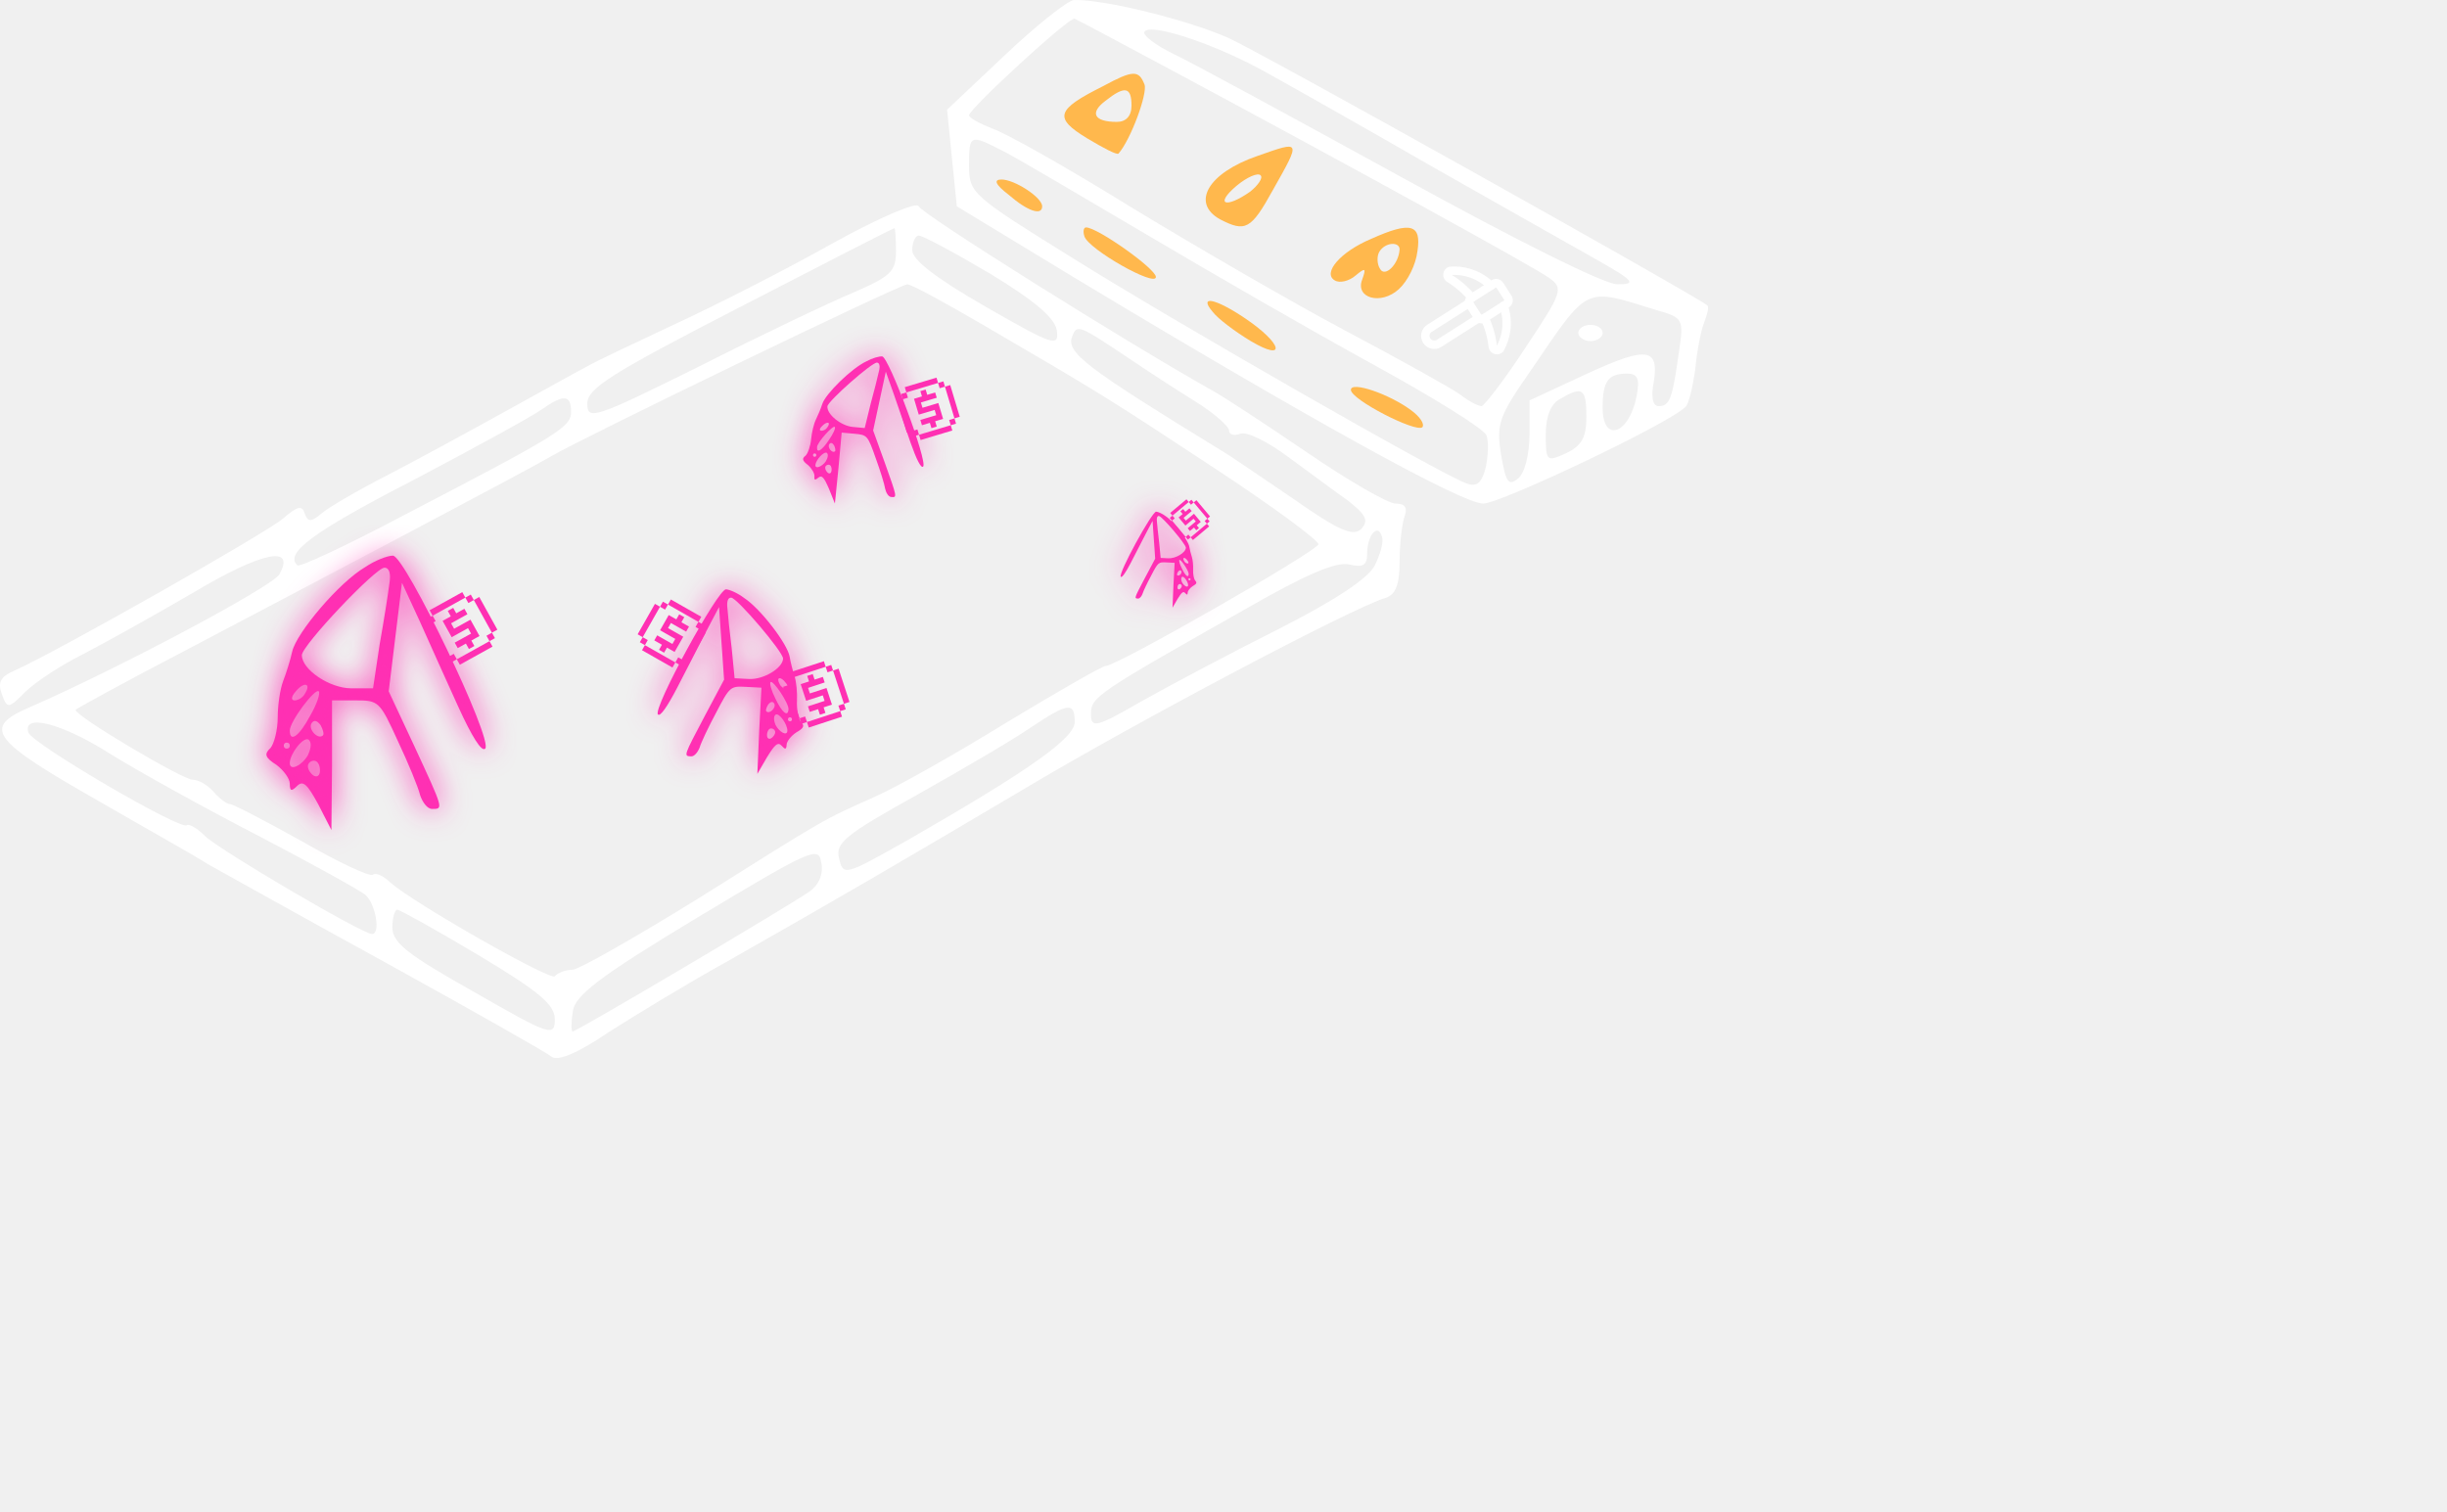
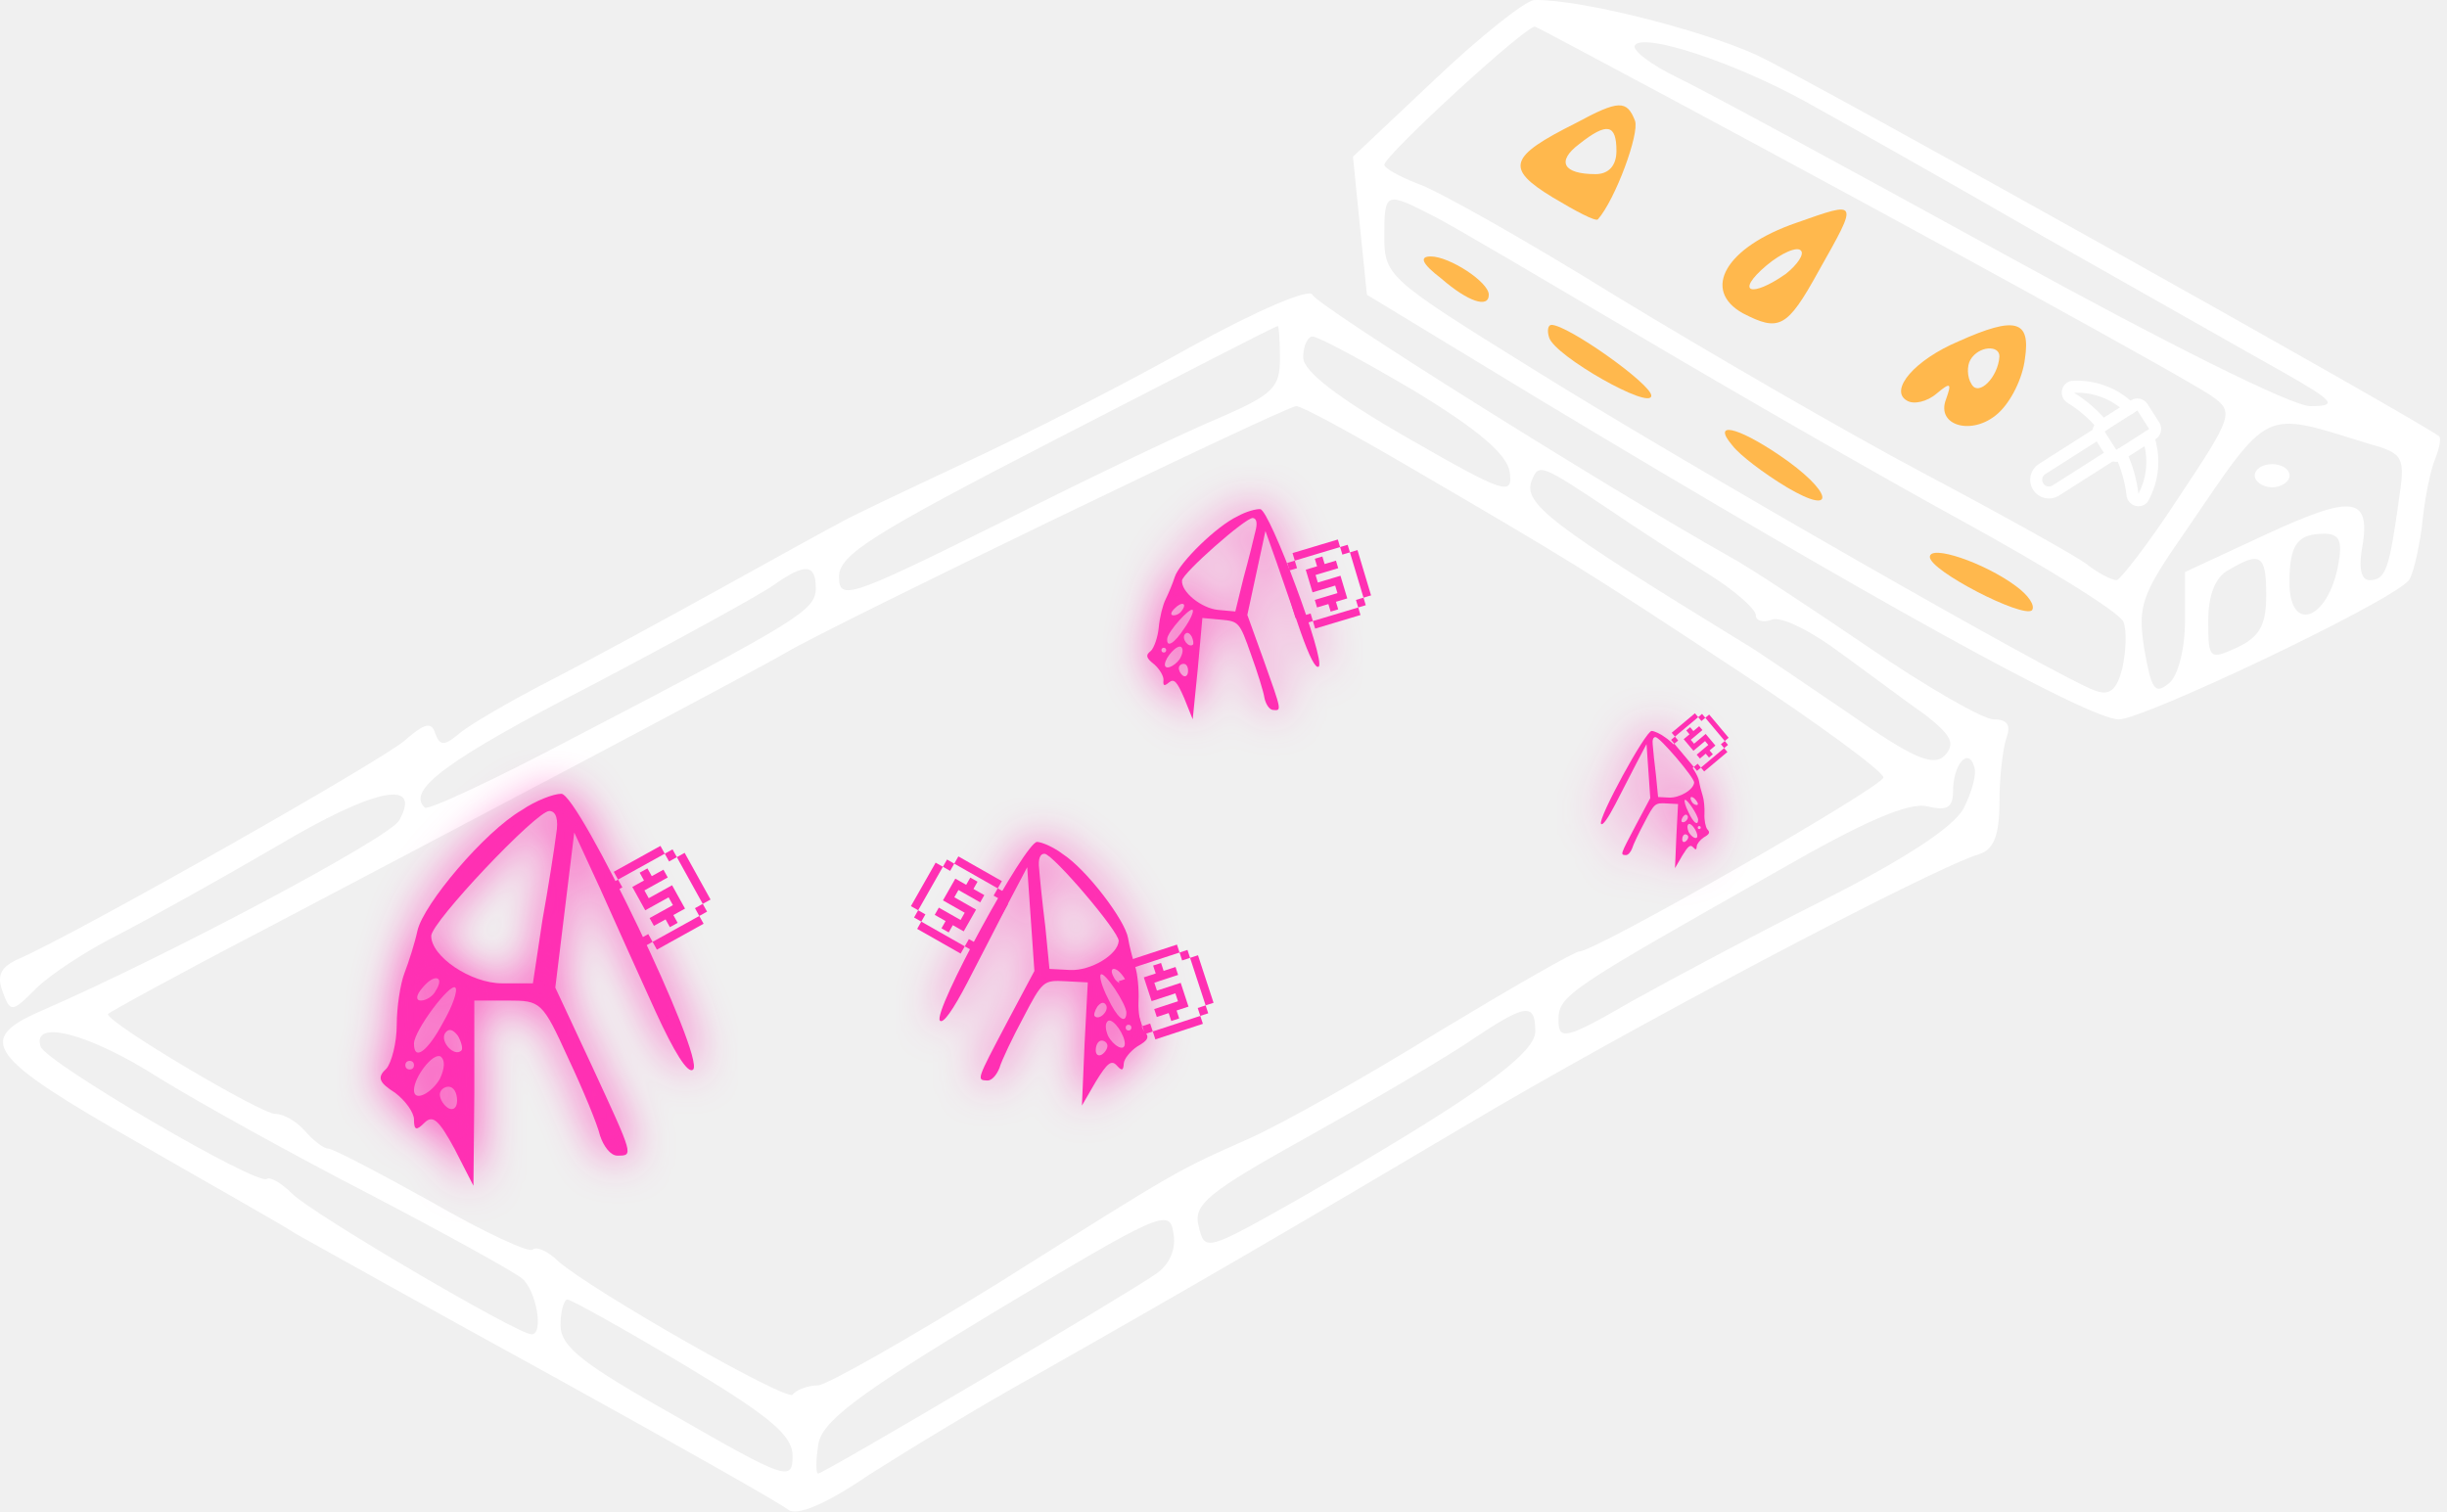
- <svg xmlns="http://www.w3.org/2000/svg" width="225" height="100%" viewBox="0 0 225 139" fill="none" transform="scale(0.7)">
+ <svg xmlns="http://www.w3.org/2000/svg" width="225" height="100%" viewBox="0 0 225 139" fill="none">
  <path d="M131.982 7.259L124.406 14.408L125.046 20.81L125.687 27.106L141.692 36.816C171.995 55.061 192.055 66.158 194.829 66.158C197.069 66.158 219.157 55.702 221.397 53.461C221.824 53.141 222.358 50.793 222.678 48.553C222.891 46.205 223.425 43.431 223.851 42.364C224.278 41.297 224.492 40.337 224.278 40.123C222.358 38.629 165.913 7.046 161.431 5.019C156.203 2.671 145.106 -0.103 141.052 0.004C140.198 0.11 136.143 3.311 131.982 7.259ZM153.429 8.967C178.29 22.304 201.551 35.108 203.472 36.495C205.392 37.883 205.285 38.309 200.377 45.672C197.603 49.94 194.935 53.354 194.615 53.354C194.189 53.354 192.908 52.714 191.841 51.86C190.667 51.007 183.945 47.272 176.903 43.538C169.861 39.803 157.163 32.441 148.734 27.319C140.305 22.091 131.982 17.396 130.275 16.863C128.674 16.222 127.287 15.475 127.287 15.155C127.287 14.302 140.518 2.138 141.158 2.458C141.478 2.565 147.027 5.552 153.429 8.967ZM165.913 9.287C169.007 10.994 179.037 16.649 188.107 21.877C197.176 26.999 207.099 32.654 209.98 34.255C214.675 36.922 214.995 37.349 212.434 37.349C210.727 37.349 199.203 31.587 184.265 23.371C170.288 15.689 156.737 8.326 154.282 7.153C151.828 5.979 150.014 4.592 150.335 4.165C151.081 2.991 159.297 5.659 165.913 9.287ZM131.769 19.85C133.689 20.81 142.119 25.825 150.655 30.84C159.297 35.962 172.635 43.644 180.424 47.912C188.213 52.18 194.935 56.342 195.256 57.195C195.576 58.049 195.469 59.97 195.149 61.463C194.615 63.491 193.975 64.024 192.588 63.491C189.28 62.317 154.603 42.471 140.945 33.935C127.714 25.719 127.287 25.398 127.287 21.771C127.287 17.609 127.394 17.609 131.769 19.85ZM217.663 40.763C221.077 41.724 221.184 41.937 220.544 46.205C219.69 52.287 219.37 53.354 217.876 53.354C217.129 53.354 216.916 52.287 217.129 50.793C218.09 45.672 216.596 45.352 208.486 49.086L200.911 52.607V57.089C200.911 59.65 200.27 62.21 199.417 62.85C198.136 63.917 197.816 63.384 197.176 59.756C196.536 55.702 196.856 54.741 201.017 48.766C208.807 37.349 207.953 37.776 217.663 40.763ZM214.995 51.967C214.035 57.089 210.514 58.262 210.514 53.568C210.514 50.046 211.261 49.086 213.715 49.086C215.102 49.086 215.422 49.726 214.995 51.967ZM208.38 54.741C208.38 57.515 207.74 58.583 205.712 59.543C203.151 60.717 203.045 60.61 203.045 57.089C203.045 54.741 203.685 53.034 204.965 52.394C207.846 50.687 208.38 51.007 208.38 54.741Z" fill="white" />
  <path d="M144.896 11.319C138.708 14.414 138.388 15.48 142.762 18.148C144.896 19.428 146.71 20.389 146.924 20.175C148.524 18.361 150.765 12.279 150.338 11.106C149.591 9.185 148.844 9.185 144.896 11.319ZM148.631 13.88C148.631 15.267 147.884 16.014 146.71 16.014C143.723 16.014 143.082 14.84 145.217 13.24C147.777 11.212 148.631 11.426 148.631 13.88Z" fill="#FFB84D" />
  <path d="M165.169 20.491C158.66 22.731 156.42 26.679 160.261 28.813C163.569 30.52 164.316 30.2 167.197 24.972C170.931 18.357 170.931 18.463 165.169 20.491ZM164.209 25.185C161.008 27.426 159.514 26.893 162.395 24.439C163.782 23.265 165.276 22.625 165.596 23.051C165.916 23.372 165.276 24.332 164.209 25.185Z" fill="#FFB84D" />
  <path d="M180.11 31.382C176.056 33.089 173.708 35.864 175.309 36.824C175.949 37.251 177.23 36.931 178.083 36.184C179.364 35.117 179.47 35.223 178.937 36.717C177.976 39.171 181.391 40.132 183.738 37.998C184.912 36.931 185.979 34.797 186.192 32.983C186.726 29.462 185.339 29.035 180.11 31.382ZM183.845 32.769C183.738 34.69 181.924 36.504 181.284 35.33C180.857 34.69 180.857 33.623 181.177 33.089C181.924 31.809 183.845 31.702 183.845 32.769Z" fill="#FFB84D" />
  <path d="M132.52 25.611C134.974 27.745 136.894 28.385 136.894 27.105C136.894 25.931 133.267 23.584 131.559 23.584C130.492 23.584 130.706 24.224 132.52 25.611Z" fill="#FFB84D" />
  <path d="M142.445 31.05C142.979 32.758 151.835 37.773 151.835 36.385C151.835 35.318 144.152 29.877 142.658 29.877C142.338 29.877 142.232 30.41 142.445 31.05Z" fill="#FFB84D" />
  <path d="M159.306 40.983C159.946 41.836 162.187 43.544 164.321 44.824C169.016 47.598 168.482 45.144 163.574 41.836C159.626 39.169 157.385 38.742 159.306 40.983Z" fill="#FFB84D" />
  <path d="M177.448 51.218C177.448 52.498 185.984 56.873 186.838 56.126C187.158 55.699 186.518 54.739 185.344 53.885C182.463 51.751 177.448 50.044 177.448 51.218Z" fill="#FFB84D" />
  <path d="M207.323 43.751C207.323 44.285 208.07 44.818 208.924 44.818C209.777 44.818 210.524 44.285 210.524 43.751C210.524 43.111 209.777 42.684 208.924 42.684C208.07 42.684 207.323 43.111 207.323 43.751Z" fill="white" />
  <path d="M109.477 31.908C103.609 35.215 94.219 40.017 88.671 42.578C83.229 45.139 78.001 47.593 77.147 48.126C76.293 48.553 71.492 51.221 66.477 53.995C61.462 56.769 54.42 60.61 50.685 62.531C46.951 64.451 43.11 66.692 42.256 67.439C40.869 68.613 40.442 68.613 40.015 67.439C39.695 66.372 39.055 66.479 37.241 68.079C35.214 69.893 7.365 85.685 1.816 88.139C0.109 88.886 -0.318 89.633 0.216 91.127C0.963 93.154 1.069 93.154 3.31 90.913C4.591 89.633 8.005 87.392 10.993 85.898C13.874 84.404 20.382 80.777 25.504 77.789C34.467 72.454 38.842 71.6 36.708 75.442C35.854 77.042 15.367 87.926 3.844 92.941C-2.345 95.608 -1.171 97.209 12.913 105.211C18.995 108.732 25.504 112.36 27.318 113.534C29.238 114.601 39.909 120.576 51.005 126.658C62.209 132.847 71.812 138.288 72.452 138.822C73.199 139.462 75.867 138.395 79.921 135.621C83.442 133.38 90.271 129.219 95.286 126.445C110.331 117.909 118.547 113.107 134.766 103.504C149.063 94.968 177.659 79.816 182.034 78.536C183.314 78.109 183.848 76.829 183.848 73.734C183.848 71.387 184.168 68.826 184.488 67.866C184.915 66.692 184.595 66.159 183.314 66.159C182.354 66.159 177.126 63.171 171.684 59.437C166.349 55.809 160.694 52.074 159.093 51.221C147.89 44.925 121.001 28.067 120.681 27.106C120.468 26.466 115.666 28.493 109.477 31.908ZM117.693 32.975C117.693 35.642 117.053 36.282 112.145 38.416C109.051 39.697 99.874 44.072 91.872 48.126C78.107 54.955 77.147 55.275 77.147 53.035C77.147 51.007 80.241 49.087 97.207 40.337C108.197 34.682 117.267 29.987 117.48 29.987C117.587 29.88 117.693 31.267 117.693 32.975ZM130.071 35.962C136.046 39.59 138.607 41.831 138.82 43.431C139.14 45.672 138.287 45.352 129.537 40.337C123.028 36.603 119.827 34.148 119.827 32.868C119.827 31.801 120.254 30.947 120.681 30.947C121.215 30.947 125.376 33.188 130.071 35.962ZM129.324 42.791C144.689 51.754 145.542 52.288 159.627 61.571C167.096 66.479 173.178 70.96 173.178 71.494C173.178 72.347 146.716 87.499 145.222 87.499C144.795 87.499 139.034 90.807 132.311 94.861C125.589 99.022 117.8 103.397 114.919 104.678C107.984 107.772 108.731 107.345 91.765 118.015C83.656 123.03 76.187 127.298 75.227 127.405C74.266 127.405 73.199 127.832 72.879 128.259C72.346 128.899 54.527 118.762 51.325 115.988C50.365 115.028 49.298 114.601 48.978 114.921C48.658 115.241 44.497 113.32 39.695 110.546C34.894 107.879 30.626 105.638 30.199 105.638C29.772 105.638 28.812 104.891 28.065 104.037C27.318 103.184 26.144 102.437 25.291 102.437C24.01 102.437 9.926 94.114 9.926 93.261C9.926 93.154 16.328 89.633 24.117 85.578C42.576 75.868 69.678 61.571 72.346 59.97C76.72 57.409 118.227 37.349 119.187 37.349C119.721 37.349 124.202 39.804 129.324 42.791ZM148.103 46.953C150.451 48.553 154.398 51.114 156.959 52.714C159.413 54.208 161.441 56.022 161.441 56.556C161.441 57.089 162.081 57.303 162.935 56.982C163.788 56.662 166.562 58.049 169.123 59.97C171.791 61.891 175.312 64.558 177.019 65.732C179.473 67.653 179.793 68.399 178.833 69.466C177.766 70.533 175.952 69.787 169.87 65.519C165.602 62.638 161.441 59.757 160.48 59.223C142.555 48.233 139.994 46.312 140.847 44.178C141.488 42.578 141.701 42.684 148.103 46.953ZM75.013 54.102C75.013 56.129 73.413 57.089 52.713 67.866C45.457 71.707 39.268 74.588 39.055 74.268C37.348 72.667 41.082 69.893 54.313 63.064C62.422 58.796 69.998 54.635 71.172 53.781C74.053 51.754 75.013 51.861 75.013 54.102ZM180.54 74.375C179.58 76.082 175.205 78.963 167.843 82.697C161.654 85.792 153.652 90.06 150.024 92.087C143.942 95.608 143.302 95.715 143.302 93.794C143.302 91.553 144.155 91.02 163.575 80.03C171.364 75.548 175.525 73.734 177.232 74.161C179.046 74.588 179.58 74.268 179.58 72.774C179.58 70.32 180.967 68.719 181.5 70.427C181.821 71.174 181.287 72.881 180.54 74.375ZM141.168 94.861C141.168 96.995 135.086 101.263 119.294 110.333C110.971 115.028 110.758 115.134 110.224 112.787C109.691 110.76 110.971 109.693 120.574 104.358C126.656 100.943 133.378 96.995 135.512 95.501C140.314 92.3 141.168 92.194 141.168 94.861ZM14.62 99.129C18.248 101.37 26.891 106.171 33.933 109.799C40.869 113.427 47.271 116.948 48.018 117.588C49.298 118.655 50.045 122.71 48.871 122.71C47.591 122.71 28.705 111.613 26.891 109.799C25.931 108.839 24.864 108.199 24.544 108.412C23.797 109.159 4.271 97.742 3.737 96.248C2.883 93.688 8.112 94.968 14.62 99.129ZM106.276 117.162C103.716 118.976 75.76 135.514 75.227 135.514C75.013 135.514 75.013 134.34 75.227 132.953C75.44 130.819 78.641 128.365 91.552 120.576C106.49 111.613 107.557 111.08 107.877 113.32C108.197 114.814 107.557 116.308 106.276 117.162ZM62.849 125.484C70.852 130.286 72.879 131.993 72.879 133.914C72.879 136.261 72.239 136.048 62.209 130.286C53.673 125.484 51.539 123.884 51.539 121.856C51.539 120.576 51.859 119.509 52.179 119.509C52.499 119.509 57.301 122.177 62.849 125.484Z" fill="white" />
  <path d="M47.97 74.505C44.563 76.486 38.938 83.141 38.383 85.597C38.146 86.707 37.591 88.45 37.195 89.48C36.799 90.509 36.482 92.649 36.482 94.233C36.482 95.897 36.007 97.719 35.531 98.274C34.66 99.066 34.818 99.541 36.323 100.492C37.274 101.205 38.066 102.314 38.066 102.948C38.066 103.978 38.304 103.978 39.017 103.265C39.809 102.473 40.364 103.027 41.79 105.642L43.533 109.049L43.612 100.492V92.015H46.702C49.713 92.015 49.871 92.094 52.248 97.323C53.595 100.175 54.942 103.424 55.18 104.454C55.497 105.404 56.13 106.276 56.764 106.276C58.27 106.276 58.27 106.355 54.467 98.115L51.06 90.826L51.931 83.696L52.803 76.565L55.18 81.715C56.447 84.567 58.745 89.638 60.25 92.966C61.993 96.769 63.261 98.828 63.736 98.353C64.846 97.244 53.199 73 51.614 73C50.901 73 49.238 73.634 47.97 74.505ZM51.139 76.724C50.981 77.991 50.426 81.557 49.871 84.647L49 90.43H46.148C43.295 90.43 39.651 87.974 39.651 86.073C39.651 84.805 49.317 74.585 50.505 74.585C51.139 74.585 51.377 75.377 51.139 76.724ZM40.047 91.143C39.809 91.619 39.176 92.015 38.7 92.015C38.225 92.015 38.225 91.539 38.859 90.826C39.968 89.48 40.919 89.796 40.047 91.143ZM40.76 93.996C39.334 96.689 38.066 97.64 38.066 95.976C38.066 94.788 41.394 90.351 41.869 90.826C42.107 91.064 41.632 92.49 40.76 93.996ZM42.424 96.61C41.79 97.244 40.443 95.818 40.919 95.025C41.236 94.55 41.632 94.629 42.107 95.263C42.424 95.818 42.583 96.451 42.424 96.61ZM40.443 99.225C39.651 100.571 38.066 101.364 38.066 100.254C38.066 99.066 39.809 96.769 40.523 97.165C40.919 97.481 40.919 98.195 40.443 99.225ZM38.066 97.957C38.066 98.195 37.908 98.353 37.67 98.353C37.433 98.353 37.274 98.195 37.274 97.957C37.274 97.719 37.433 97.561 37.67 97.561C37.908 97.561 38.066 97.719 38.066 97.957ZM42.028 101.205C42.028 101.839 41.711 102.156 41.236 101.918C40.839 101.681 40.443 101.126 40.443 100.651C40.443 100.254 40.839 99.938 41.236 99.938C41.711 99.938 42.028 100.492 42.028 101.205Z" fill="#FF30B3" />
  <g filter="url(#filter0_f_2134_5711)">
    <path d="M47.97 74.505C44.563 76.486 38.938 83.141 38.383 85.597C38.146 86.707 37.591 88.45 37.195 89.48C36.799 90.509 36.482 92.649 36.482 94.233C36.482 95.897 36.007 97.719 35.531 98.274C34.66 99.066 34.818 99.541 36.323 100.492C37.274 101.205 38.066 102.314 38.066 102.948C38.066 103.978 38.304 103.978 39.017 103.265C39.809 102.473 40.364 103.027 41.79 105.642L43.533 109.049L43.612 100.492V92.015H46.702C49.713 92.015 49.871 92.094 52.248 97.323C53.595 100.175 54.942 103.424 55.18 104.454C55.497 105.404 56.13 106.276 56.764 106.276C58.27 106.276 58.27 106.355 54.467 98.115L51.06 90.826L51.931 83.696L52.803 76.565L55.18 81.715C56.447 84.567 58.745 89.638 60.25 92.966C61.993 96.769 63.261 98.828 63.736 98.353C64.846 97.244 53.199 73 51.614 73C50.901 73 49.238 73.634 47.97 74.505ZM51.139 76.724C50.981 77.991 50.426 81.557 49.871 84.647L49 90.43H46.148C43.295 90.43 39.651 87.974 39.651 86.073C39.651 84.805 49.317 74.585 50.505 74.585C51.139 74.585 51.377 75.377 51.139 76.724ZM40.047 91.143C39.809 91.619 39.176 92.015 38.7 92.015C38.225 92.015 38.225 91.539 38.859 90.826C39.968 89.48 40.919 89.796 40.047 91.143ZM40.76 93.996C39.334 96.689 38.066 97.64 38.066 95.976C38.066 94.788 41.394 90.351 41.869 90.826C42.107 91.064 41.632 92.49 40.76 93.996ZM42.424 96.61C41.79 97.244 40.443 95.818 40.919 95.025C41.236 94.55 41.632 94.629 42.107 95.263C42.424 95.818 42.583 96.451 42.424 96.61ZM40.443 99.225C39.651 100.571 38.066 101.364 38.066 100.254C38.066 99.066 39.809 96.769 40.523 97.165C40.919 97.481 40.919 98.195 40.443 99.225ZM38.066 97.957C38.066 98.195 37.908 98.353 37.67 98.353C37.433 98.353 37.274 98.195 37.274 97.957C37.274 97.719 37.433 97.561 37.67 97.561C37.908 97.561 38.066 97.719 38.066 97.957ZM42.028 101.205C42.028 101.839 41.711 102.156 41.236 101.918C40.839 101.681 40.443 101.126 40.443 100.651C40.443 100.254 40.839 99.938 41.236 99.938C41.711 99.938 42.028 100.492 42.028 101.205Z" fill="#FF30B3" />
  </g>
  <path d="M97.735 78.553C99.931 79.988 103.439 84.609 103.722 86.261C103.842 87.007 104.15 88.185 104.377 88.883C104.605 89.582 104.741 91.015 104.686 92.069C104.628 93.175 104.881 94.403 105.177 94.788C105.729 95.346 105.607 95.656 104.573 96.236C103.916 96.677 103.351 97.386 103.329 97.808C103.293 98.493 103.135 98.484 102.686 97.986C102.187 97.431 101.799 97.781 100.759 99.469L99.482 101.674L99.727 95.982L100.022 90.346L97.968 90.238C95.966 90.133 95.858 90.18 94.096 93.574C93.101 95.424 92.093 97.536 91.899 98.213C91.655 98.834 91.203 99.391 90.782 99.369C89.781 99.317 89.778 99.37 92.594 94.024L95.112 89.296L94.781 84.525L94.45 79.754L92.691 83.095C91.748 84.947 90.044 88.239 88.928 90.398C87.636 92.866 86.722 94.192 86.422 93.859C85.723 93.083 94.311 77.37 95.364 77.425C95.838 77.45 96.923 77.929 97.735 78.553ZM95.551 79.917C95.612 80.766 95.857 83.155 96.118 85.229L96.496 89.105L98.392 89.204C100.288 89.303 102.797 87.797 102.863 86.533C102.907 85.69 96.837 78.558 96.047 78.517C95.625 78.495 95.44 79.013 95.551 79.917ZM102.423 89.89C102.565 90.215 102.972 90.5 103.288 90.517C103.604 90.533 103.621 90.217 103.224 89.721C102.534 88.787 101.891 88.965 102.423 89.89ZM101.85 91.762C102.704 93.603 103.514 94.279 103.572 93.172C103.613 92.382 101.555 89.317 101.223 89.616C101.056 89.766 101.323 90.731 101.85 91.762ZM100.653 93.442C101.052 93.886 101.997 92.984 101.709 92.441C101.514 92.114 101.248 92.153 100.91 92.558C100.68 92.915 100.553 93.331 100.653 93.442ZM101.878 95.249C102.358 96.172 103.384 96.754 103.423 96.017C103.464 95.227 102.385 93.639 101.897 93.877C101.623 94.074 101.598 94.548 101.878 95.249ZM103.503 94.489C103.495 94.647 103.594 94.758 103.752 94.767C103.91 94.775 104.021 94.675 104.03 94.517C104.038 94.359 103.938 94.248 103.78 94.24C103.622 94.232 103.511 94.331 103.503 94.489ZM100.756 96.511C100.734 96.933 100.934 97.154 101.258 97.013C101.529 96.869 101.812 96.514 101.829 96.198C101.843 95.934 101.59 95.71 101.327 95.696C101.011 95.679 100.781 96.037 100.756 96.511Z" fill="#FF30B3" />
  <g filter="url(#filter1_f_2134_5711)">
    <path d="M97.735 78.553C99.931 79.988 103.439 84.609 103.722 86.261C103.842 87.007 104.15 88.185 104.377 88.883C104.605 89.582 104.741 91.015 104.686 92.069C104.628 93.175 104.881 94.403 105.177 94.788C105.729 95.346 105.607 95.656 104.573 96.236C103.916 96.677 103.351 97.386 103.329 97.808C103.293 98.493 103.135 98.484 102.686 97.986C102.187 97.431 101.799 97.781 100.759 99.469L99.482 101.674L99.727 95.982L100.022 90.346L97.968 90.238C95.966 90.133 95.858 90.18 94.096 93.574C93.101 95.424 92.093 97.536 91.899 98.213C91.655 98.834 91.203 99.391 90.782 99.369C89.781 99.317 89.778 99.37 92.594 94.024L95.112 89.296L94.781 84.525L94.45 79.754L92.691 83.095C91.748 84.947 90.044 88.239 88.928 90.398C87.636 92.866 86.722 94.192 86.422 93.859C85.723 93.083 94.311 77.37 95.364 77.425C95.838 77.45 96.923 77.929 97.735 78.553ZM95.551 79.917C95.612 80.766 95.857 83.155 96.118 85.229L96.496 89.105L98.392 89.204C100.288 89.303 102.797 87.797 102.863 86.533C102.907 85.69 96.837 78.558 96.047 78.517C95.625 78.495 95.44 79.013 95.551 79.917ZM102.423 89.89C102.565 90.215 102.972 90.5 103.288 90.517C103.604 90.533 103.621 90.217 103.224 89.721C102.534 88.787 101.891 88.965 102.423 89.89ZM101.85 91.762C102.704 93.603 103.514 94.279 103.572 93.172C103.613 92.382 101.555 89.317 101.223 89.616C101.056 89.766 101.323 90.731 101.85 91.762ZM100.653 93.442C101.052 93.886 101.997 92.984 101.709 92.441C101.514 92.114 101.248 92.153 100.91 92.558C100.68 92.915 100.553 93.331 100.653 93.442ZM101.878 95.249C102.358 96.172 103.384 96.754 103.423 96.017C103.464 95.227 102.385 93.639 101.897 93.877C101.623 94.074 101.598 94.548 101.878 95.249ZM103.503 94.489C103.495 94.647 103.594 94.758 103.752 94.767C103.91 94.775 104.021 94.675 104.03 94.517C104.038 94.359 103.938 94.248 103.78 94.24C103.622 94.232 103.511 94.331 103.503 94.489ZM100.756 96.511C100.734 96.933 100.934 97.154 101.258 97.013C101.529 96.869 101.812 96.514 101.829 96.198C101.843 95.934 101.59 95.71 101.327 95.696C101.011 95.679 100.781 96.037 100.756 96.511Z" fill="#FF30B3" />
  </g>
  <path d="M153.106 67.807C154.248 68.554 156.074 70.958 156.221 71.818C156.283 72.206 156.444 72.819 156.562 73.183C156.68 73.546 156.751 74.292 156.723 74.84C156.692 75.415 156.824 76.055 156.978 76.255C157.265 76.545 157.202 76.707 156.664 77.008C156.322 77.237 156.028 77.607 156.017 77.826C155.998 78.183 155.916 78.178 155.682 77.919C155.422 77.63 155.22 77.812 154.68 78.691L154.015 79.838L154.142 76.876L154.296 73.943L153.227 73.887C152.186 73.833 152.129 73.857 151.212 75.623C150.695 76.585 150.17 77.685 150.069 78.037C149.942 78.36 149.707 78.65 149.488 78.638C148.967 78.611 148.966 78.639 150.431 75.857L151.741 73.397L151.569 70.915L151.397 68.432L150.481 70.171C149.991 71.134 149.104 72.847 148.523 73.971C147.851 75.255 147.375 75.944 147.219 75.771C146.856 75.368 151.324 67.192 151.872 67.22C152.119 67.233 152.683 67.483 153.106 67.807ZM151.969 68.517C152.001 68.959 152.128 70.202 152.264 71.281L152.461 73.297L153.448 73.349C154.434 73.401 155.74 72.617 155.774 71.96C155.797 71.521 152.638 67.81 152.227 67.789C152.008 67.777 151.911 68.047 151.969 68.517ZM155.545 73.706C155.619 73.875 155.831 74.024 155.995 74.032C156.16 74.041 156.168 73.876 155.962 73.618C155.603 73.132 155.268 73.225 155.545 73.706ZM155.247 74.68C155.691 75.638 156.113 75.99 156.143 75.414C156.164 75.003 155.094 73.408 154.921 73.564C154.834 73.642 154.973 74.144 155.247 74.68ZM154.624 75.555C154.832 75.785 155.323 75.316 155.173 75.034C155.072 74.864 154.934 74.884 154.758 75.094C154.638 75.281 154.572 75.497 154.624 75.555ZM155.262 76.495C155.511 76.975 156.045 77.278 156.065 76.894C156.087 76.483 155.525 75.657 155.272 75.781C155.129 75.883 155.116 76.13 155.262 76.495ZM156.107 76.099C156.103 76.182 156.155 76.239 156.237 76.244C156.319 76.248 156.377 76.196 156.381 76.114C156.385 76.032 156.333 75.974 156.251 75.97C156.169 75.965 156.111 76.017 156.107 76.099ZM154.678 77.151C154.666 77.371 154.77 77.486 154.939 77.412C155.08 77.337 155.227 77.153 155.236 76.988C155.243 76.851 155.112 76.734 154.975 76.727C154.81 76.719 154.691 76.905 154.678 77.151Z" fill="#FF30B3" />
  <g filter="url(#filter2_f_2134_5711)">
    <path d="M153.106 67.807C154.248 68.554 156.074 70.958 156.221 71.818C156.283 72.206 156.444 72.819 156.562 73.183C156.68 73.546 156.751 74.292 156.723 74.84C156.692 75.415 156.824 76.055 156.978 76.255C157.265 76.545 157.202 76.707 156.664 77.008C156.322 77.237 156.028 77.607 156.017 77.826C155.998 78.183 155.916 78.178 155.682 77.919C155.422 77.63 155.22 77.812 154.68 78.691L154.015 79.838L154.142 76.876L154.296 73.943L153.227 73.887C152.186 73.833 152.129 73.857 151.212 75.623C150.695 76.585 150.17 77.685 150.069 78.037C149.942 78.36 149.707 78.65 149.488 78.638C148.967 78.611 148.966 78.639 150.431 75.857L151.741 73.397L151.569 70.915L151.397 68.432L150.481 70.171C149.991 71.134 149.104 72.847 148.523 73.971C147.851 75.255 147.375 75.944 147.219 75.771C146.856 75.368 151.324 67.192 151.872 67.22C152.119 67.233 152.683 67.483 153.106 67.807ZM151.969 68.517C152.001 68.959 152.128 70.202 152.264 71.281L152.461 73.297L153.448 73.349C154.434 73.401 155.74 72.617 155.774 71.96C155.797 71.521 152.638 67.81 152.227 67.789C152.008 67.777 151.911 68.047 151.969 68.517ZM155.545 73.706C155.619 73.875 155.831 74.024 155.995 74.032C156.16 74.041 156.168 73.876 155.962 73.618C155.603 73.132 155.268 73.225 155.545 73.706ZM155.247 74.68C155.691 75.638 156.113 75.99 156.143 75.414C156.164 75.003 155.094 73.408 154.921 73.564C154.834 73.642 154.973 74.144 155.247 74.68ZM154.624 75.555C154.832 75.785 155.323 75.316 155.173 75.034C155.072 74.864 154.934 74.884 154.758 75.094C154.638 75.281 154.572 75.497 154.624 75.555ZM155.262 76.495C155.511 76.975 156.045 77.278 156.065 76.894C156.087 76.483 155.525 75.657 155.272 75.781C155.129 75.883 155.116 76.13 155.262 76.495ZM156.107 76.099C156.103 76.182 156.155 76.239 156.237 76.244C156.319 76.248 156.377 76.196 156.381 76.114C156.385 76.032 156.333 75.974 156.251 75.97C156.169 75.965 156.111 76.017 156.107 76.099ZM154.678 77.151C154.666 77.371 154.77 77.486 154.939 77.412C155.08 77.337 155.227 77.153 155.236 76.988C155.243 76.851 155.112 76.734 154.975 76.727C154.81 76.719 154.691 76.905 154.678 77.151Z" fill="#FF30B3" />
  </g>
  <path d="M113.814 47.469C111.851 48.383 108.442 51.745 108.017 53.062C107.831 53.657 107.441 54.583 107.173 55.127C106.905 55.671 106.626 56.826 106.547 57.693C106.464 58.603 106.114 59.577 105.826 59.857C105.31 60.247 105.373 60.515 106.149 61.11C106.634 61.547 107.013 62.194 106.981 62.541C106.93 63.104 107.06 63.116 107.486 62.761C107.959 62.367 108.234 62.698 108.885 64.2L109.669 66.151L110.138 61.472L110.559 56.833L112.25 56.987C113.897 57.136 113.98 57.188 115.021 60.167C115.616 61.795 116.192 63.639 116.271 64.215C116.397 64.751 116.701 65.259 117.047 65.291C117.871 65.365 117.867 65.409 116.196 60.711L114.693 56.553L115.525 52.694L116.356 48.836L117.401 51.772C117.953 53.396 118.958 56.285 119.616 58.18C120.381 60.348 120.972 61.538 121.256 61.302C121.918 60.75 116.75 46.905 115.883 46.826C115.493 46.791 114.551 47.055 113.814 47.469ZM115.438 48.84C115.288 49.526 114.807 51.449 114.35 53.112L113.586 56.234L112.025 56.092C110.464 55.95 108.592 54.425 108.687 53.385C108.75 52.691 114.547 47.579 115.197 47.638C115.544 47.669 115.635 48.115 115.438 48.84ZM108.652 56.179C108.498 56.428 108.131 56.613 107.871 56.589C107.611 56.566 107.635 56.306 108.017 55.947C108.691 55.265 109.195 55.486 108.652 56.179ZM108.9 57.776C107.986 59.179 107.245 59.636 107.328 58.725C107.387 58.075 109.428 55.813 109.664 56.096C109.783 56.238 109.452 56.995 108.9 57.776ZM109.681 59.289C109.302 59.604 108.636 58.757 108.936 58.347C109.133 58.103 109.345 58.166 109.574 58.536C109.72 58.855 109.775 59.21 109.681 59.289ZM108.467 60.621C107.966 61.319 107.06 61.674 107.115 61.067C107.174 60.416 108.242 59.246 108.612 59.498C108.813 59.691 108.778 60.081 108.467 60.621ZM107.229 59.809C107.217 59.939 107.123 60.018 106.993 60.006C106.863 59.995 106.784 59.9 106.796 59.77C106.807 59.64 106.902 59.561 107.032 59.573C107.162 59.585 107.241 59.679 107.229 59.809ZM109.235 61.784C109.204 62.13 109.015 62.288 108.766 62.135C108.561 61.985 108.372 61.662 108.396 61.401C108.416 61.185 108.648 61.031 108.865 61.051C109.125 61.074 109.271 61.394 109.235 61.784Z" fill="#FF30B3" />
  <g filter="url(#filter3_f_2134_5711)">
    <path d="M113.814 47.469C111.851 48.383 108.442 51.745 108.017 53.062C107.831 53.657 107.441 54.583 107.173 55.127C106.905 55.671 106.626 56.826 106.547 57.693C106.464 58.603 106.114 59.577 105.826 59.857C105.31 60.247 105.373 60.515 106.149 61.11C106.634 61.547 107.013 62.194 106.981 62.541C106.93 63.104 107.06 63.116 107.486 62.761C107.959 62.367 108.234 62.698 108.885 64.2L109.669 66.151L110.138 61.472L110.559 56.833L112.25 56.987C113.897 57.136 113.98 57.188 115.021 60.167C115.616 61.795 116.192 63.639 116.271 64.215C116.397 64.751 116.701 65.259 117.047 65.291C117.871 65.365 117.867 65.409 116.196 60.711L114.693 56.553L115.525 52.694L116.356 48.836L117.401 51.772C117.953 53.396 118.958 56.285 119.616 58.18C120.381 60.348 120.972 61.538 121.256 61.302C121.918 60.75 116.75 46.905 115.883 46.826C115.493 46.791 114.551 47.055 113.814 47.469ZM115.438 48.84C115.288 49.526 114.807 51.449 114.35 53.112L113.586 56.234L112.025 56.092C110.464 55.95 108.592 54.425 108.687 53.385C108.75 52.691 114.547 47.579 115.197 47.638C115.544 47.669 115.635 48.115 115.438 48.84ZM108.652 56.179C108.498 56.428 108.131 56.613 107.871 56.589C107.611 56.566 107.635 56.306 108.017 55.947C108.691 55.265 109.195 55.486 108.652 56.179ZM108.9 57.776C107.986 59.179 107.245 59.636 107.328 58.725C107.387 58.075 109.428 55.813 109.664 56.096C109.783 56.238 109.452 56.995 108.9 57.776ZM109.681 59.289C109.302 59.604 108.636 58.757 108.936 58.347C109.133 58.103 109.345 58.166 109.574 58.536C109.72 58.855 109.775 59.21 109.681 59.289ZM108.467 60.621C107.966 61.319 107.06 61.674 107.115 61.067C107.174 60.416 108.242 59.246 108.612 59.498C108.813 59.691 108.778 60.081 108.467 60.621ZM107.229 59.809C107.217 59.939 107.123 60.018 106.993 60.006C106.863 59.995 106.784 59.9 106.796 59.77C106.807 59.64 106.902 59.561 107.032 59.573C107.162 59.585 107.241 59.679 107.229 59.809ZM109.235 61.784C109.204 62.13 109.015 62.288 108.766 62.135C108.561 61.985 108.372 61.662 108.396 61.401C108.416 61.185 108.648 61.031 108.865 61.051C109.125 61.074 109.271 61.394 109.235 61.784Z" fill="#FF30B3" />
  </g>
  <path fill-rule="evenodd" clip-rule="evenodd" d="M56.432 80.175L60.727 77.793L61.124 78.509L56.829 80.891L56.432 80.175ZM56.51 82.004L56.113 81.288L56.829 80.891L57.226 81.607L56.51 82.004ZM58.891 86.299L56.51 82.004L55.794 82.4L58.175 86.696L58.891 86.299ZM60.004 86.618L59.607 85.902L58.891 86.299L59.288 87.015L60.004 86.618ZM64.299 84.236L64.696 84.952L60.401 87.334L60.004 86.618L64.299 84.236ZM64.618 83.123L65.015 83.839L64.299 84.236L63.902 83.52L64.618 83.123ZM62.237 78.828L62.953 78.431L65.334 82.726L64.618 83.123L62.237 78.828ZM62.237 78.828L61.84 78.112L61.124 78.509L61.521 79.225L62.237 78.828ZM58.817 80.256L59.533 79.859L59.93 80.575L61.003 79.98L61.4 80.696L60.327 81.291L59.611 81.688L59.253 81.887L59.65 82.603L61.081 81.809L61.797 81.412L62.194 82.127L62.591 82.843L62.988 83.559L62.272 83.956L61.914 84.155L62.311 84.871L61.595 85.267L61.198 84.552L60.125 85.147L59.728 84.431L60.801 83.836L61.517 83.439L61.875 83.24L61.478 82.525L60.047 83.318L59.331 83.715L58.934 82.999L58.537 82.284L58.14 81.568L58.856 81.171L59.214 80.972L58.817 80.256Z" fill="#FF30B3" />
  <path fill-rule="evenodd" clip-rule="evenodd" d="M88.122 78.758L92.121 81.031L91.742 81.697L87.743 79.424L88.122 78.758ZM86.698 79.712L87.077 79.045L87.743 79.424L87.364 80.091L86.698 79.712ZM84.425 83.711L86.698 79.712L86.031 79.333L83.758 83.332L84.425 83.711ZM84.712 84.756L85.091 84.09L84.425 83.711L84.046 84.377L84.712 84.756ZM88.711 87.029L88.332 87.696L84.333 85.423L84.712 84.756L88.711 87.029ZM89.757 86.742L89.378 87.408L88.711 87.029L89.09 86.363L89.757 86.742ZM92.03 82.743L92.696 83.122L90.423 87.121L89.757 86.742L92.03 82.743ZM92.03 82.743L92.409 82.076L91.742 81.697L91.363 82.364L92.03 82.743ZM89.22 80.705L89.886 81.084L89.508 81.75L90.507 82.318L90.129 82.985L89.129 82.416L88.462 82.038L88.129 81.848L87.75 82.515L89.083 83.272L89.75 83.651L89.371 84.318L88.992 84.984L88.613 85.651L87.947 85.272L87.613 85.082L87.234 85.749L86.568 85.37L86.947 84.704L85.947 84.135L86.326 83.469L87.326 84.037L87.992 84.416L88.325 84.605L88.704 83.939L87.371 83.181L86.705 82.802L87.084 82.136L87.463 81.469L87.841 80.803L88.508 81.182L88.841 81.371L89.22 80.705Z" fill="#FF30B3" />
  <path fill-rule="evenodd" clip-rule="evenodd" d="M103.849 88.3L108.22 86.869L108.459 87.598L104.087 89.029L103.849 88.3ZM103.597 89.996L103.359 89.267L104.087 89.029L104.326 89.757L103.597 89.996ZM105.028 94.368L103.597 89.996L102.869 90.234L104.3 94.606L105.028 94.368ZM105.996 94.858L105.757 94.129L105.028 94.368L105.267 95.096L105.996 94.858ZM110.367 93.426L110.606 94.155L106.234 95.586L105.996 94.858L110.367 93.426ZM110.857 92.459L111.096 93.188L110.367 93.426L110.129 92.698L110.857 92.459ZM109.426 88.088L110.155 87.849L111.586 92.221L110.857 92.459L109.426 88.088ZM109.426 88.088L109.187 87.359L108.459 87.598L108.697 88.326L109.426 88.088ZM106.028 88.797L106.757 88.558L106.995 89.287L108.088 88.929L108.327 89.658L107.234 90.016L106.505 90.254L106.141 90.373L106.379 91.102L107.837 90.625L108.565 90.386L108.804 91.115L109.042 91.844L109.281 92.572L108.552 92.811L108.188 92.93L108.426 93.658L107.698 93.897L107.459 93.168L106.366 93.526L106.128 92.798L107.221 92.44L107.949 92.201L108.314 92.082L108.075 91.353L106.618 91.831L105.889 92.069L105.651 91.34L105.412 90.612L105.174 89.883L105.902 89.645L106.267 89.525L106.028 88.797Z" fill="#FF30B3" />
  <path fill-rule="evenodd" clip-rule="evenodd" d="M153.712 67.388L155.848 65.597L156.147 65.953L154.01 67.743L153.712 67.388ZM153.953 68.398L153.654 68.042L154.01 67.743L154.309 68.1L153.953 68.398ZM155.744 70.534L153.953 68.398L153.597 68.696L155.388 70.832L155.744 70.534ZM156.398 70.591L156.1 70.236L155.744 70.534L156.042 70.89L156.398 70.591ZM158.534 68.801L158.833 69.157L156.697 70.948L156.398 70.591L158.534 68.801ZM158.592 68.146L158.89 68.502L158.534 68.801L158.236 68.445L158.592 68.146ZM156.801 66.01L157.157 65.712L158.948 67.848L158.592 68.146L156.801 66.01ZM156.801 66.01L156.503 65.654L156.147 65.953L156.445 66.309L156.801 66.01ZM155.05 67.175L155.406 66.877L155.704 67.233L156.238 66.785L156.537 67.141L156.003 67.589L155.647 67.887L155.469 68.037L155.767 68.393L156.479 67.796L156.835 67.497L157.134 67.853L157.432 68.209L157.731 68.565L157.374 68.864L157.196 69.013L157.495 69.369L157.139 69.667L156.84 69.311L156.306 69.759L156.008 69.403L156.542 68.955L156.898 68.657L157.076 68.508L156.778 68.152L156.066 68.749L155.71 69.047L155.411 68.691L155.113 68.335L154.814 67.979L155.17 67.68L155.348 67.531L155.05 67.175Z" fill="#FF30B3" />
  <path fill-rule="evenodd" clip-rule="evenodd" d="M118.846 50.863L123.014 49.615L123.222 50.309L119.054 51.558L118.846 50.863ZM118.568 52.46L118.36 51.766L119.054 51.558L119.262 52.252L118.568 52.46ZM119.816 56.628L118.568 52.46L117.873 52.669L119.122 56.836L119.816 56.628ZM120.719 57.115L120.511 56.42L119.816 56.628L120.024 57.323L120.719 57.115ZM124.887 55.866L125.095 56.561L120.927 57.809L120.719 57.115L124.887 55.866ZM125.373 54.964L125.581 55.658L124.887 55.866L124.679 55.172L125.373 54.964ZM124.125 50.796L124.819 50.588L126.068 54.755L125.373 54.964L124.125 50.796ZM124.125 50.796L123.917 50.101L123.222 50.309L123.43 51.004L124.125 50.796ZM120.895 51.385L121.59 51.177L121.798 51.871L122.84 51.559L123.048 52.254L122.006 52.566L121.311 52.774L120.964 52.878L121.172 53.573L122.561 53.157L123.256 52.949L123.464 53.643L123.672 54.338L123.88 55.032L123.185 55.24L122.838 55.344L123.046 56.039L122.351 56.247L122.143 55.553L121.101 55.865L120.893 55.17L121.935 54.858L122.63 54.65L122.977 54.546L122.769 53.851L121.38 54.267L120.685 54.475L120.477 53.781L120.269 53.086L120.061 52.392L120.756 52.184L121.103 52.08L120.895 51.385Z" fill="#FF30B3" />
  <path d="M194.237 41.794L189.026 45.111C188.764 45.278 188.447 45.333 188.143 45.266C187.84 45.199 187.576 45.014 187.409 44.752C187.243 44.49 187.187 44.172 187.254 43.869C187.321 43.566 187.506 43.302 187.768 43.135L192.979 39.818M195.836 37.537C195.135 36.85 194.295 36.32 193.372 35.983C192.45 35.646 191.466 35.509 190.487 35.583C190.394 35.617 190.312 35.675 190.249 35.752C190.186 35.828 190.145 35.921 190.13 36.019C190.115 36.117 190.127 36.217 190.164 36.309C190.201 36.401 190.263 36.481 190.342 36.541C191.476 37.233 192.489 38.106 193.341 39.126" stroke="white" stroke-width="1.104" stroke-linecap="round" stroke-linejoin="round" />
  <path d="M196.994 37.449C196.915 37.328 196.792 37.243 196.651 37.212C196.51 37.18 196.362 37.205 196.24 37.282L193.21 39.21C193.089 39.289 193.003 39.412 192.972 39.553C192.941 39.694 192.966 39.842 193.042 39.965L194.132 41.677C194.211 41.798 194.334 41.884 194.475 41.915C194.617 41.947 194.764 41.921 194.887 41.845L197.917 39.916C198.038 39.837 198.123 39.714 198.154 39.573C198.186 39.432 198.161 39.284 198.084 39.162L196.994 37.449Z" stroke="white" stroke-width="1.104" stroke-linecap="round" stroke-linejoin="round" />
  <path d="M197.513 40.172C197.839 41.098 197.964 42.084 197.879 43.062C197.794 44.04 197.501 44.989 197.02 45.845C196.95 45.915 196.862 45.965 196.766 45.989C196.67 46.014 196.569 46.012 196.474 45.984C196.379 45.956 196.293 45.903 196.226 45.83C196.158 45.758 196.112 45.668 196.091 45.571C195.944 44.251 195.582 42.963 195.018 41.76" stroke="white" stroke-width="1.104" stroke-linecap="round" stroke-linejoin="round" />
  <defs>
    <filter id="filter0_f_2134_5711" x="31" y="69" width="36.81" height="44.049" filterUnits="userSpaceOnUse" color-interpolation-filters="sRGB">
      <feFlood flood-opacity="0" result="BackgroundImageFix" />
      <feBlend mode="normal" in="SourceGraphic" in2="BackgroundImageFix" result="shape" />
      <feGaussianBlur stdDeviation="2" result="effect1_foregroundBlur_2134_5711" />
    </filter>
    <filter id="filter1_f_2134_5711" x="82.382" y="73.426" width="27.12" height="32.248" filterUnits="userSpaceOnUse" color-interpolation-filters="sRGB">
      <feFlood flood-opacity="0" result="BackgroundImageFix" />
      <feBlend mode="normal" in="SourceGraphic" in2="BackgroundImageFix" result="shape" />
      <feGaussianBlur stdDeviation="2" result="effect1_foregroundBlur_2134_5711" />
    </filter>
    <filter id="filter2_f_2134_5711" x="143.198" y="63.221" width="17.948" height="20.617" filterUnits="userSpaceOnUse" color-interpolation-filters="sRGB">
      <feFlood flood-opacity="0" result="BackgroundImageFix" />
      <feBlend mode="normal" in="SourceGraphic" in2="BackgroundImageFix" result="shape" />
      <feGaussianBlur stdDeviation="2" result="effect1_foregroundBlur_2134_5711" />
    </filter>
    <filter id="filter3_f_2134_5711" x="101.492" y="42.822" width="23.822" height="27.328" filterUnits="userSpaceOnUse" color-interpolation-filters="sRGB">
      <feFlood flood-opacity="0" result="BackgroundImageFix" />
      <feBlend mode="normal" in="SourceGraphic" in2="BackgroundImageFix" result="shape" />
      <feGaussianBlur stdDeviation="2" result="effect1_foregroundBlur_2134_5711" />
    </filter>
  </defs>
</svg>
